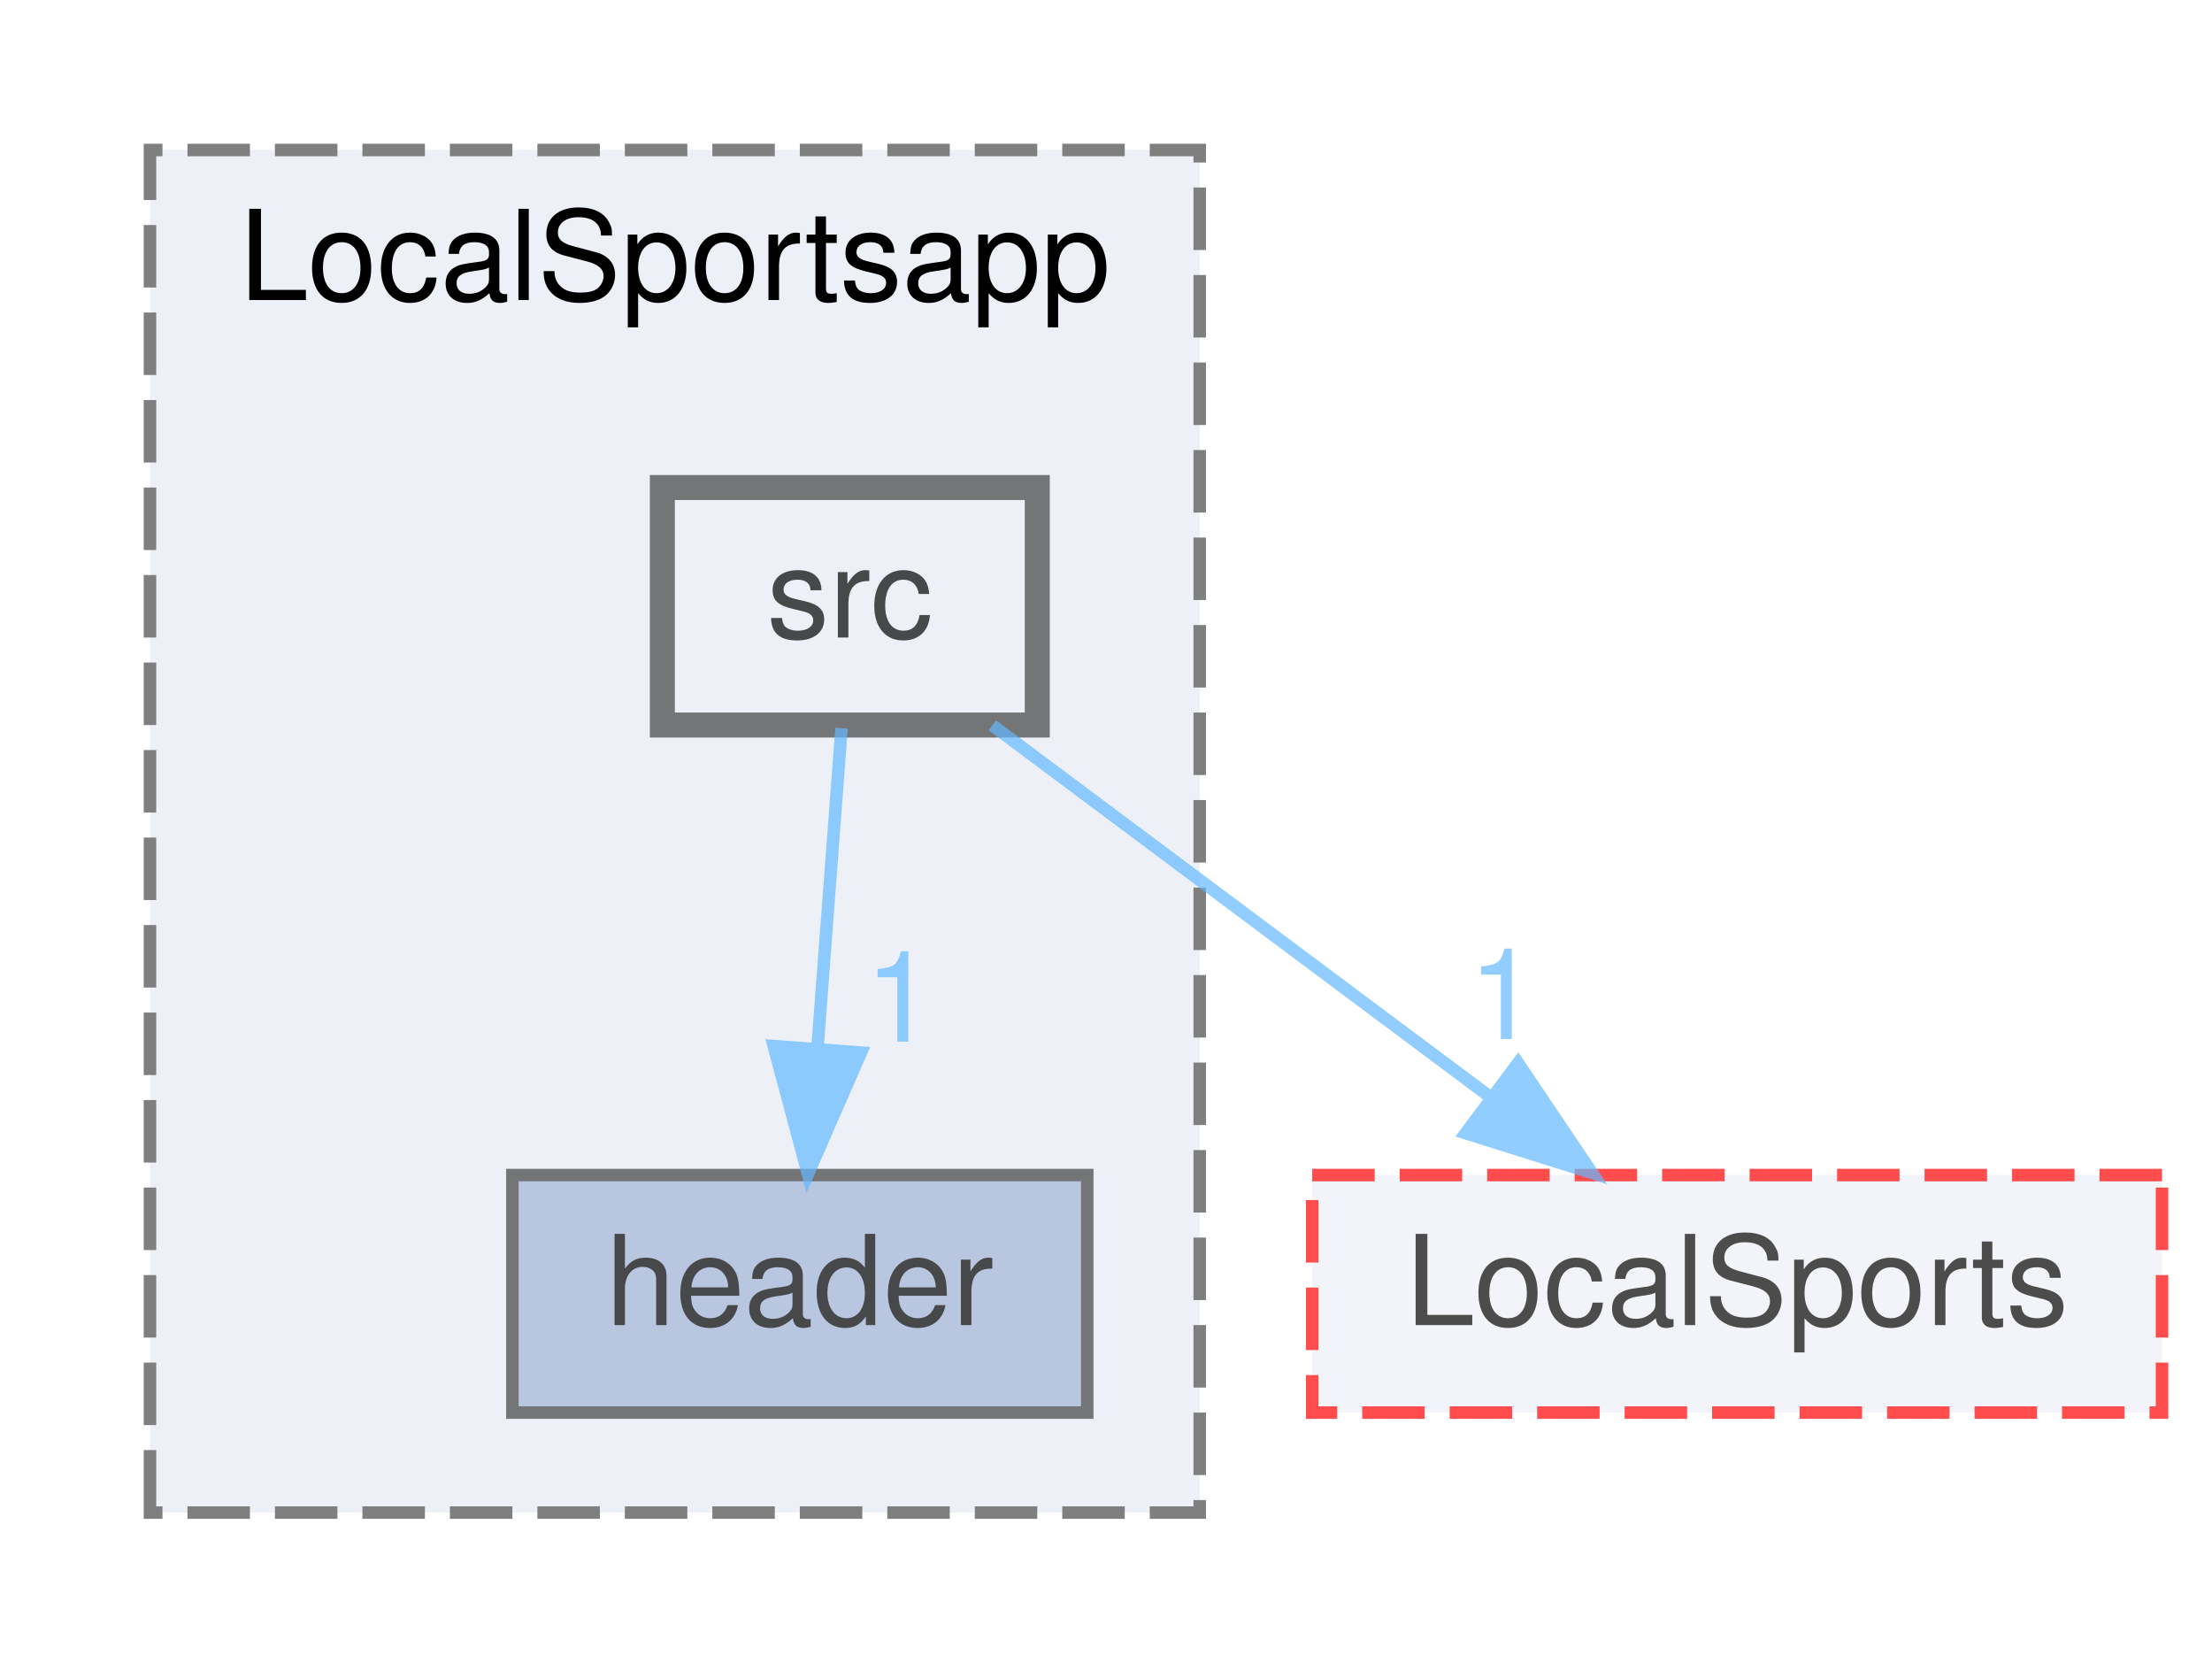
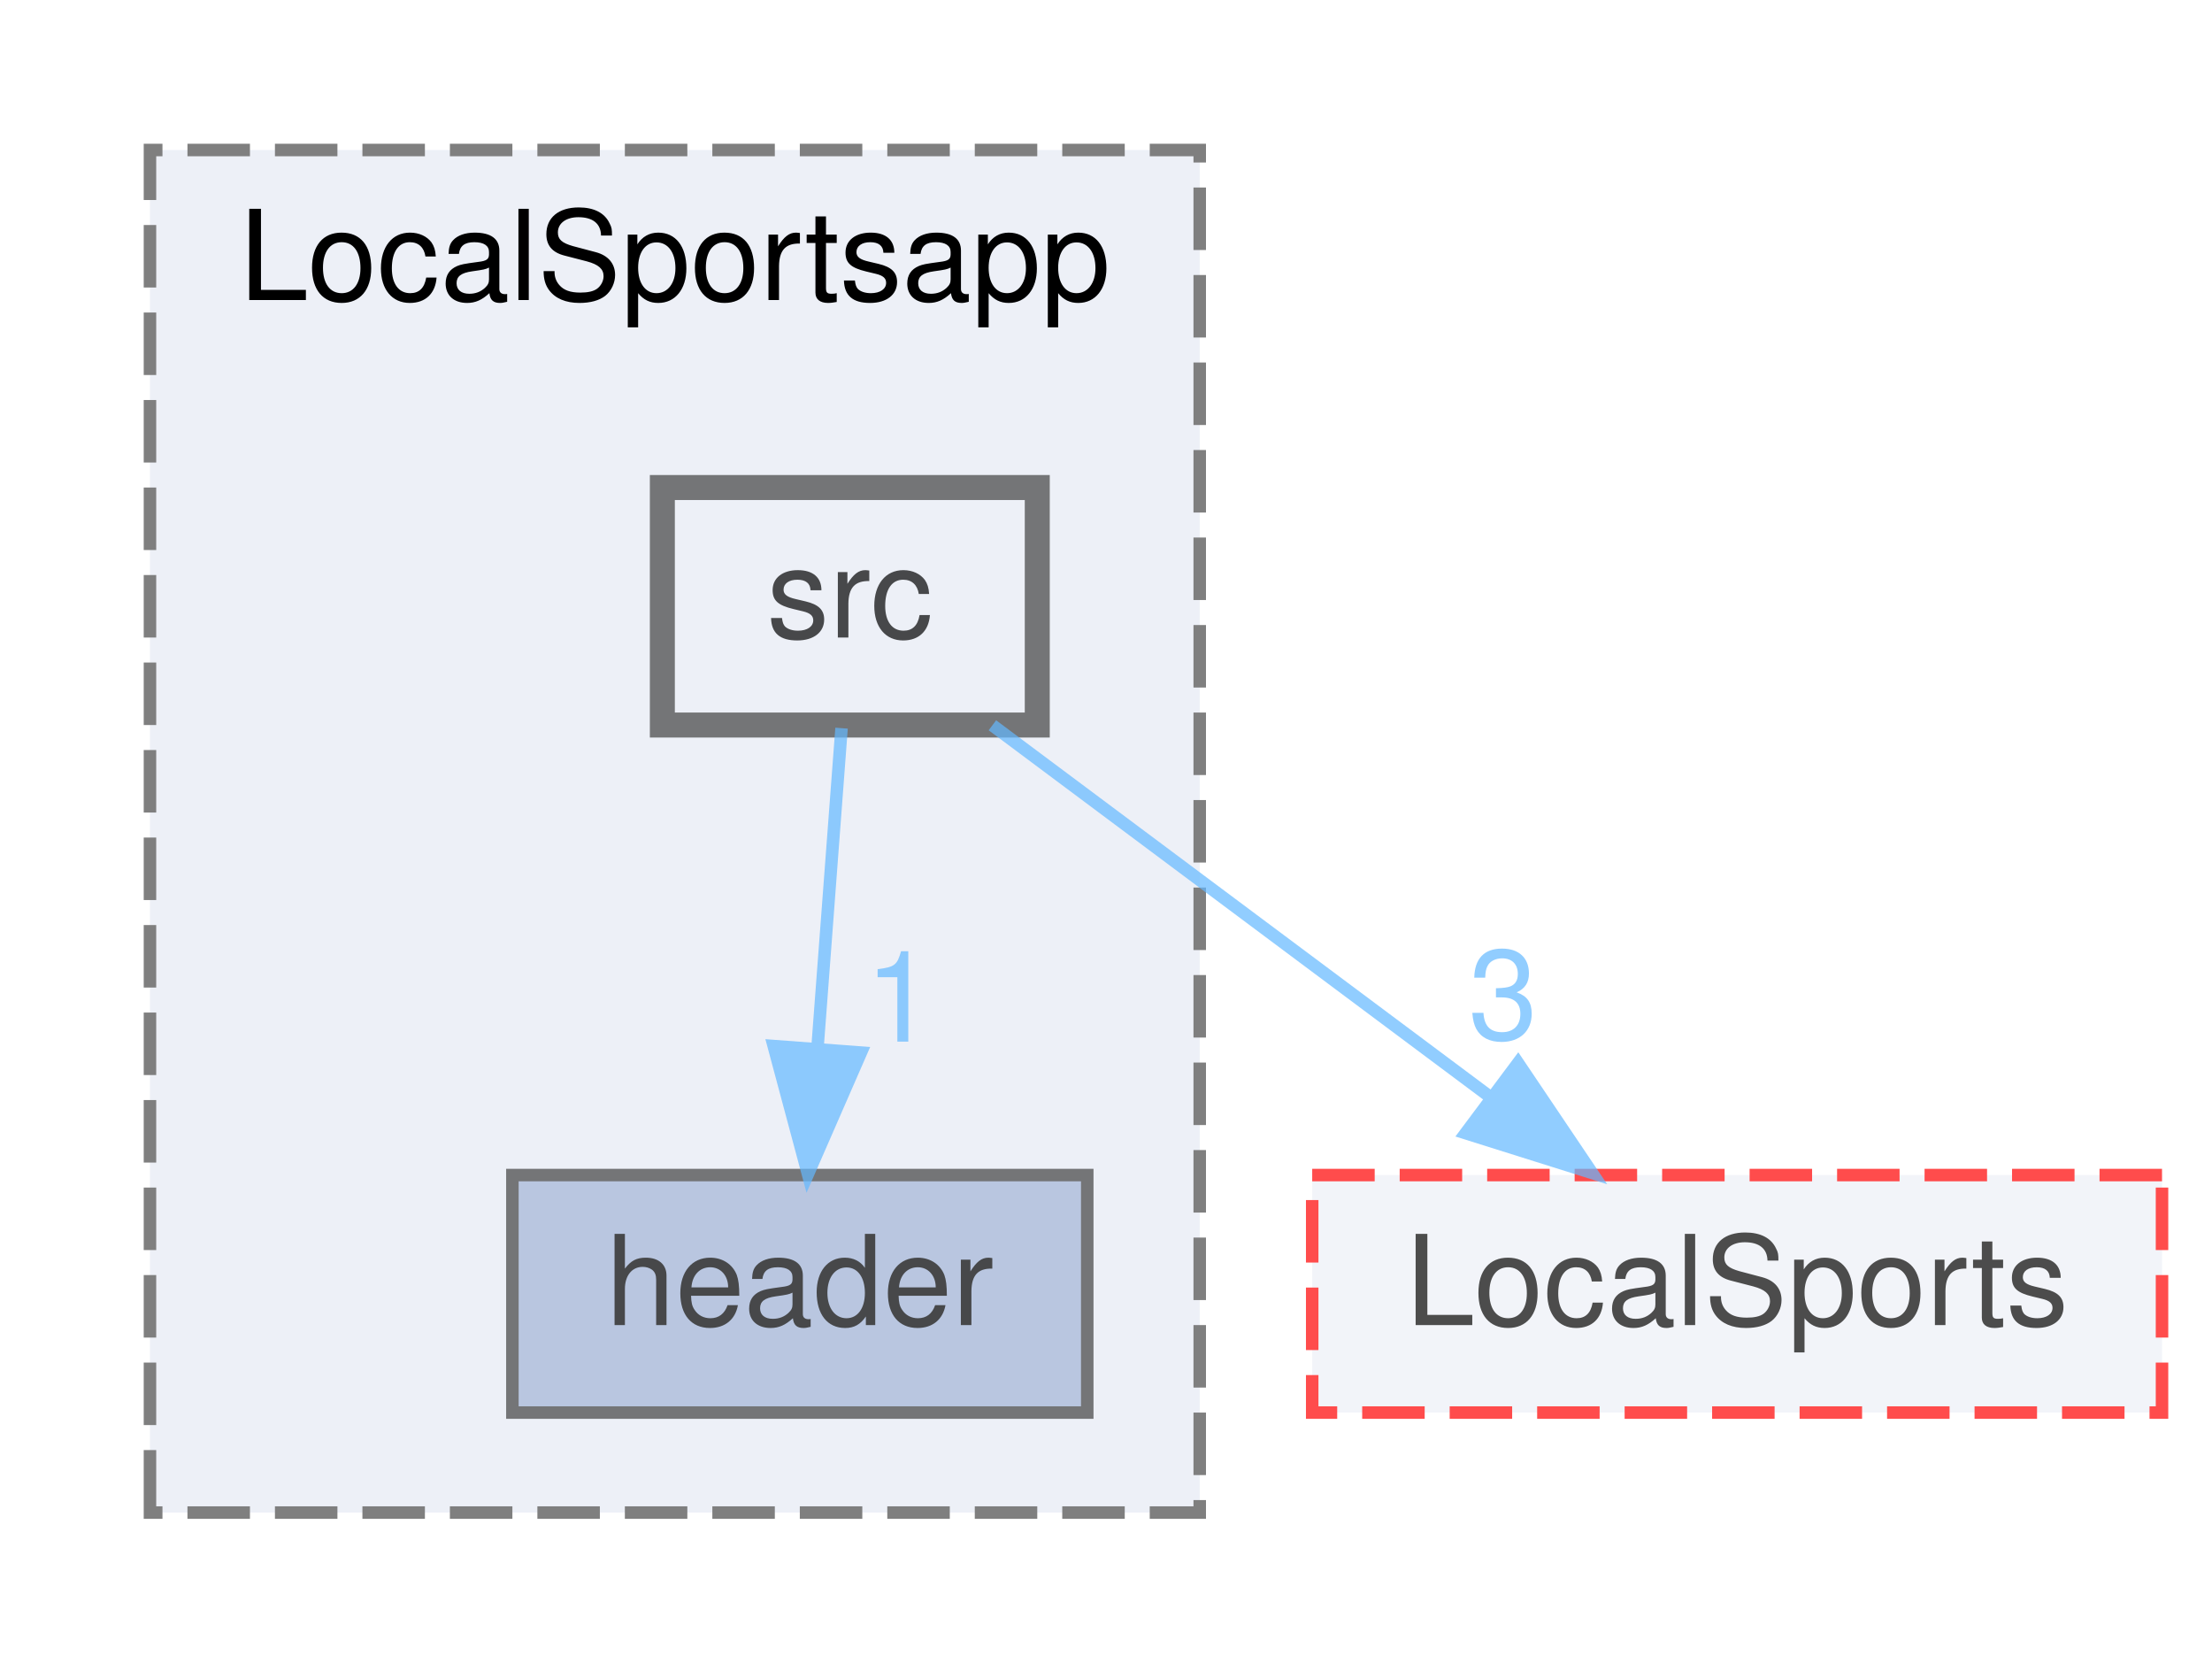
<svg xmlns="http://www.w3.org/2000/svg" xmlns:xlink="http://www.w3.org/1999/xlink" width="177pt" height="133pt" viewBox="0.00 0.00 177.00 133.00">
  <svg id="main" version="1.1" xml:space="preserve">
    <style type="text/css">
.node, .edge {opacity: 0.7;}
.node.selected, .edge.selected {opacity: 1;}
.edge:hover path { stroke: red; }
.edge:hover polygon { stroke: red; fill: red; }
</style>
    <svg id="graph" class="graph">
      <g id="graph0" class="graph" transform="scale(1 1) rotate(0) translate(4 129)">
        <g id="clust1" class="cluster">
          <g id="a_clust1">
            <a xlink:href="dir_b994550562b4ecbede8b48d55a19e91b.html" target="_top" xlink:title="LocalSportsapp">
              <polygon fill="#edf0f7" stroke="#7f7f7f" stroke-dasharray="5,2" points="8,-8 8,-117 92,-117 92,-8 8,-8" />
              <text text-anchor="middle" x="50" y="-105" font-family="Helvetica,sans-Serif" font-size="10.00">LocalSportsapp</text>
            </a>
          </g>
        </g>
        <g id="node1" class="node">
          <g id="a_node1">
            <a xlink:href="dir_eeb2f57f068ff009d14363346e85d73c.html" target="_top" xlink:title="header">
              <polygon fill="#a2b4d6" stroke="#404040" points="83,-35 37,-35 37,-16 83,-16 83,-35" />
              <text text-anchor="middle" x="60" y="-23" font-family="Helvetica,sans-Serif" font-size="10.00">header</text>
            </a>
          </g>
        </g>
        <g id="node2" class="node">
          <g id="a_node2">
            <a xlink:href="dir_a210ec4a9d6cdb1157380a0902d2cf9a.html" target="_top" xlink:title="src">
              <polygon fill="#edf0f7" stroke="#404040" stroke-width="2" points="79,-90 49,-90 49,-71 79,-71 79,-90" />
              <text text-anchor="middle" x="64" y="-78" font-family="Helvetica,sans-Serif" font-size="10.00">src</text>
            </a>
          </g>
        </g>
        <g id="edge2" class="edge">
          <path fill="none" stroke="#63b8ff" d="M63.34,-70.75C62.82,-63.8 62.06,-53.85 61.41,-45.13" />
          <polygon fill="#63b8ff" stroke="#63b8ff" points="64.89,-44.8 60.65,-35.09 57.91,-45.32 64.89,-44.8" />
          <g id="a_edge2-headlabel">
            <a xlink:href="dir_000007_000001.html" target="_top" xlink:title="1">
              <text text-anchor="middle" x="67.99" y="-45.67" font-family="Helvetica,sans-Serif" font-size="10.00" fill="#63b8ff">1</text>
            </a>
          </g>
        </g>
        <g id="node3" class="node">
          <g id="a_node3">
            <a xlink:href="dir_991e0a5c7a2b28a83e935c9c0ca3828a.html" target="_top" xlink:title="LocalSports">
              <polygon fill="#edf0f7" stroke="red" stroke-dasharray="5,2" points="169,-35 101,-35 101,-16 169,-16 169,-35" />
              <text text-anchor="middle" x="135" y="-23" font-family="Helvetica,sans-Serif" font-size="10.00">LocalSports</text>
            </a>
          </g>
        </g>
        <g id="edge1" class="edge">
          <path fill="none" stroke="#63b8ff" d="M75.41,-70.98C86.11,-63 102.34,-50.88 115.16,-41.31" />
          <polygon fill="#63b8ff" stroke="#63b8ff" points="117.47,-43.96 123.39,-35.17 113.28,-38.35 117.47,-43.96" />
          <g id="a_edge1-headlabel">
-             <a xlink:href="dir_000007_000003.html" target="_top" xlink:title="1">
-               <text text-anchor="middle" x="116.28" y="-45.88" font-family="Helvetica,sans-Serif" font-size="10.00" fill="#63b8ff">1</text>
+             <a xlink:href="dir_000007_000003.html" target="_top" xlink:title="3">
+               <text text-anchor="middle" x="116.28" y="-45.88" font-family="Helvetica,sans-Serif" font-size="10.00" fill="#63b8ff">3</text>
            </a>
          </g>
        </g>
      </g>
    </svg>
  </svg>
  <style type="text/css">

[data-mouse-over-selected='false'] { opacity: 0.7; }
[data-mouse-over-selected='true']  { opacity: 1.0; }

</style>
</svg>
